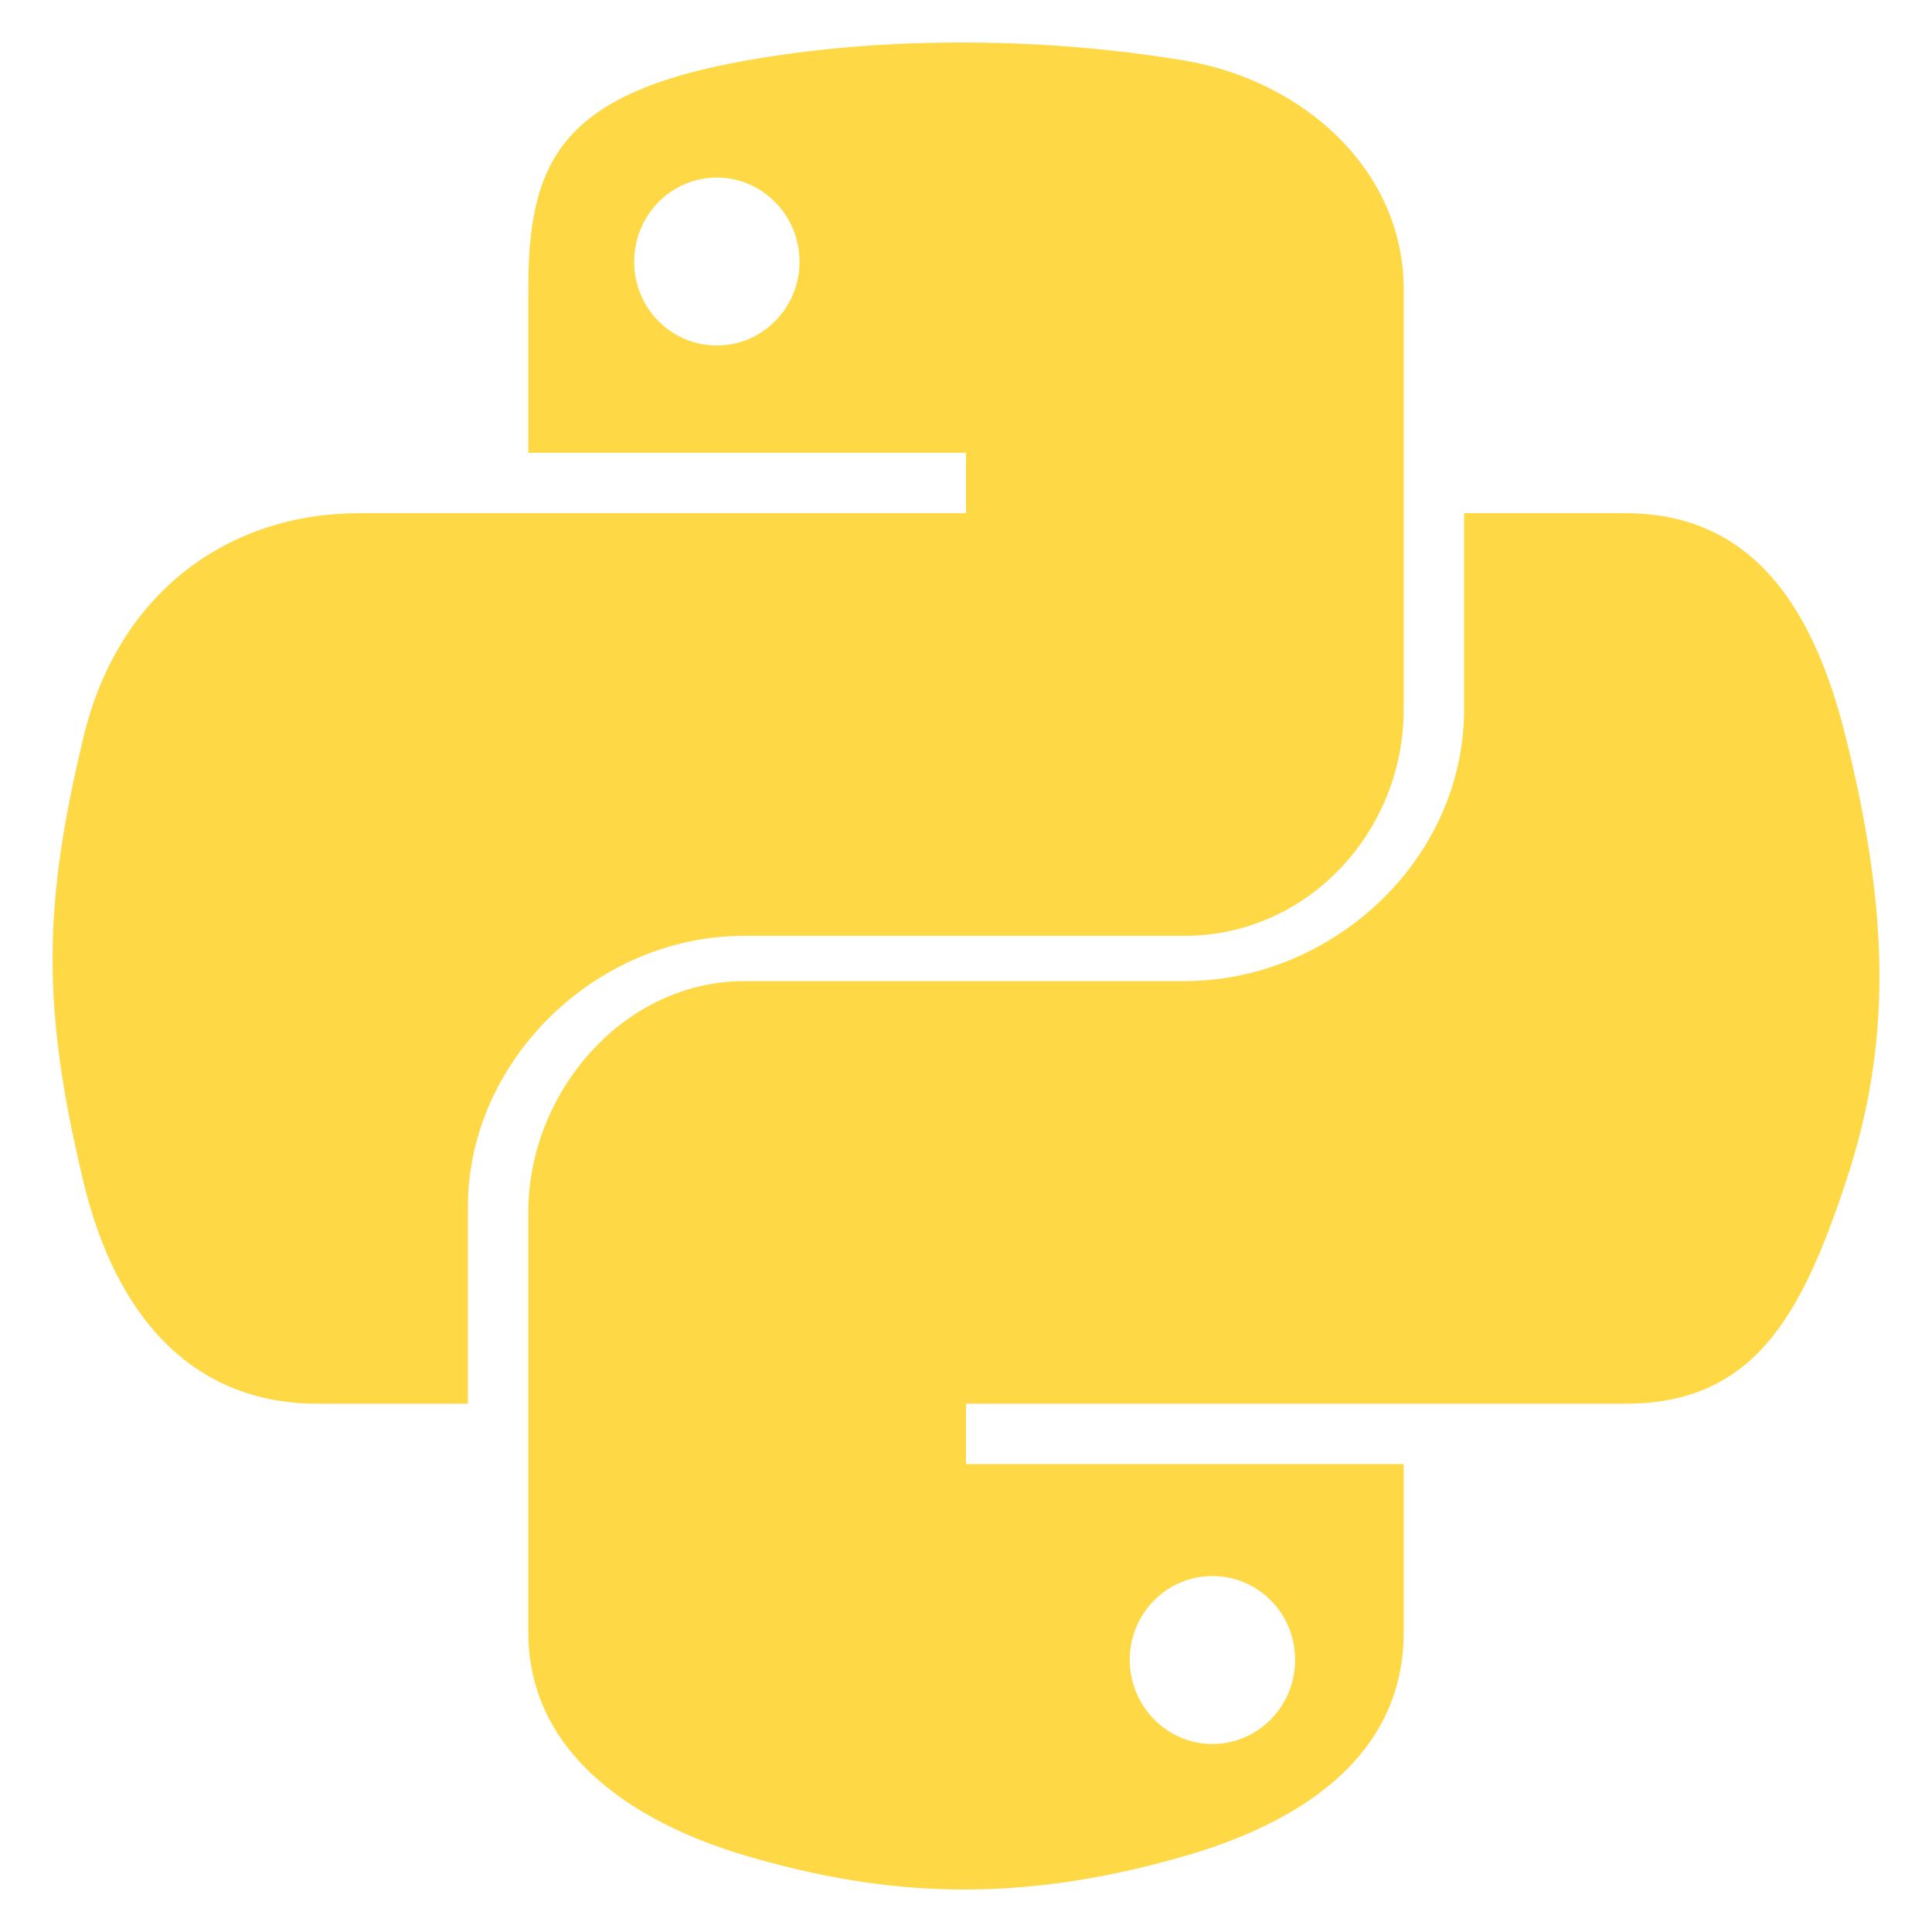
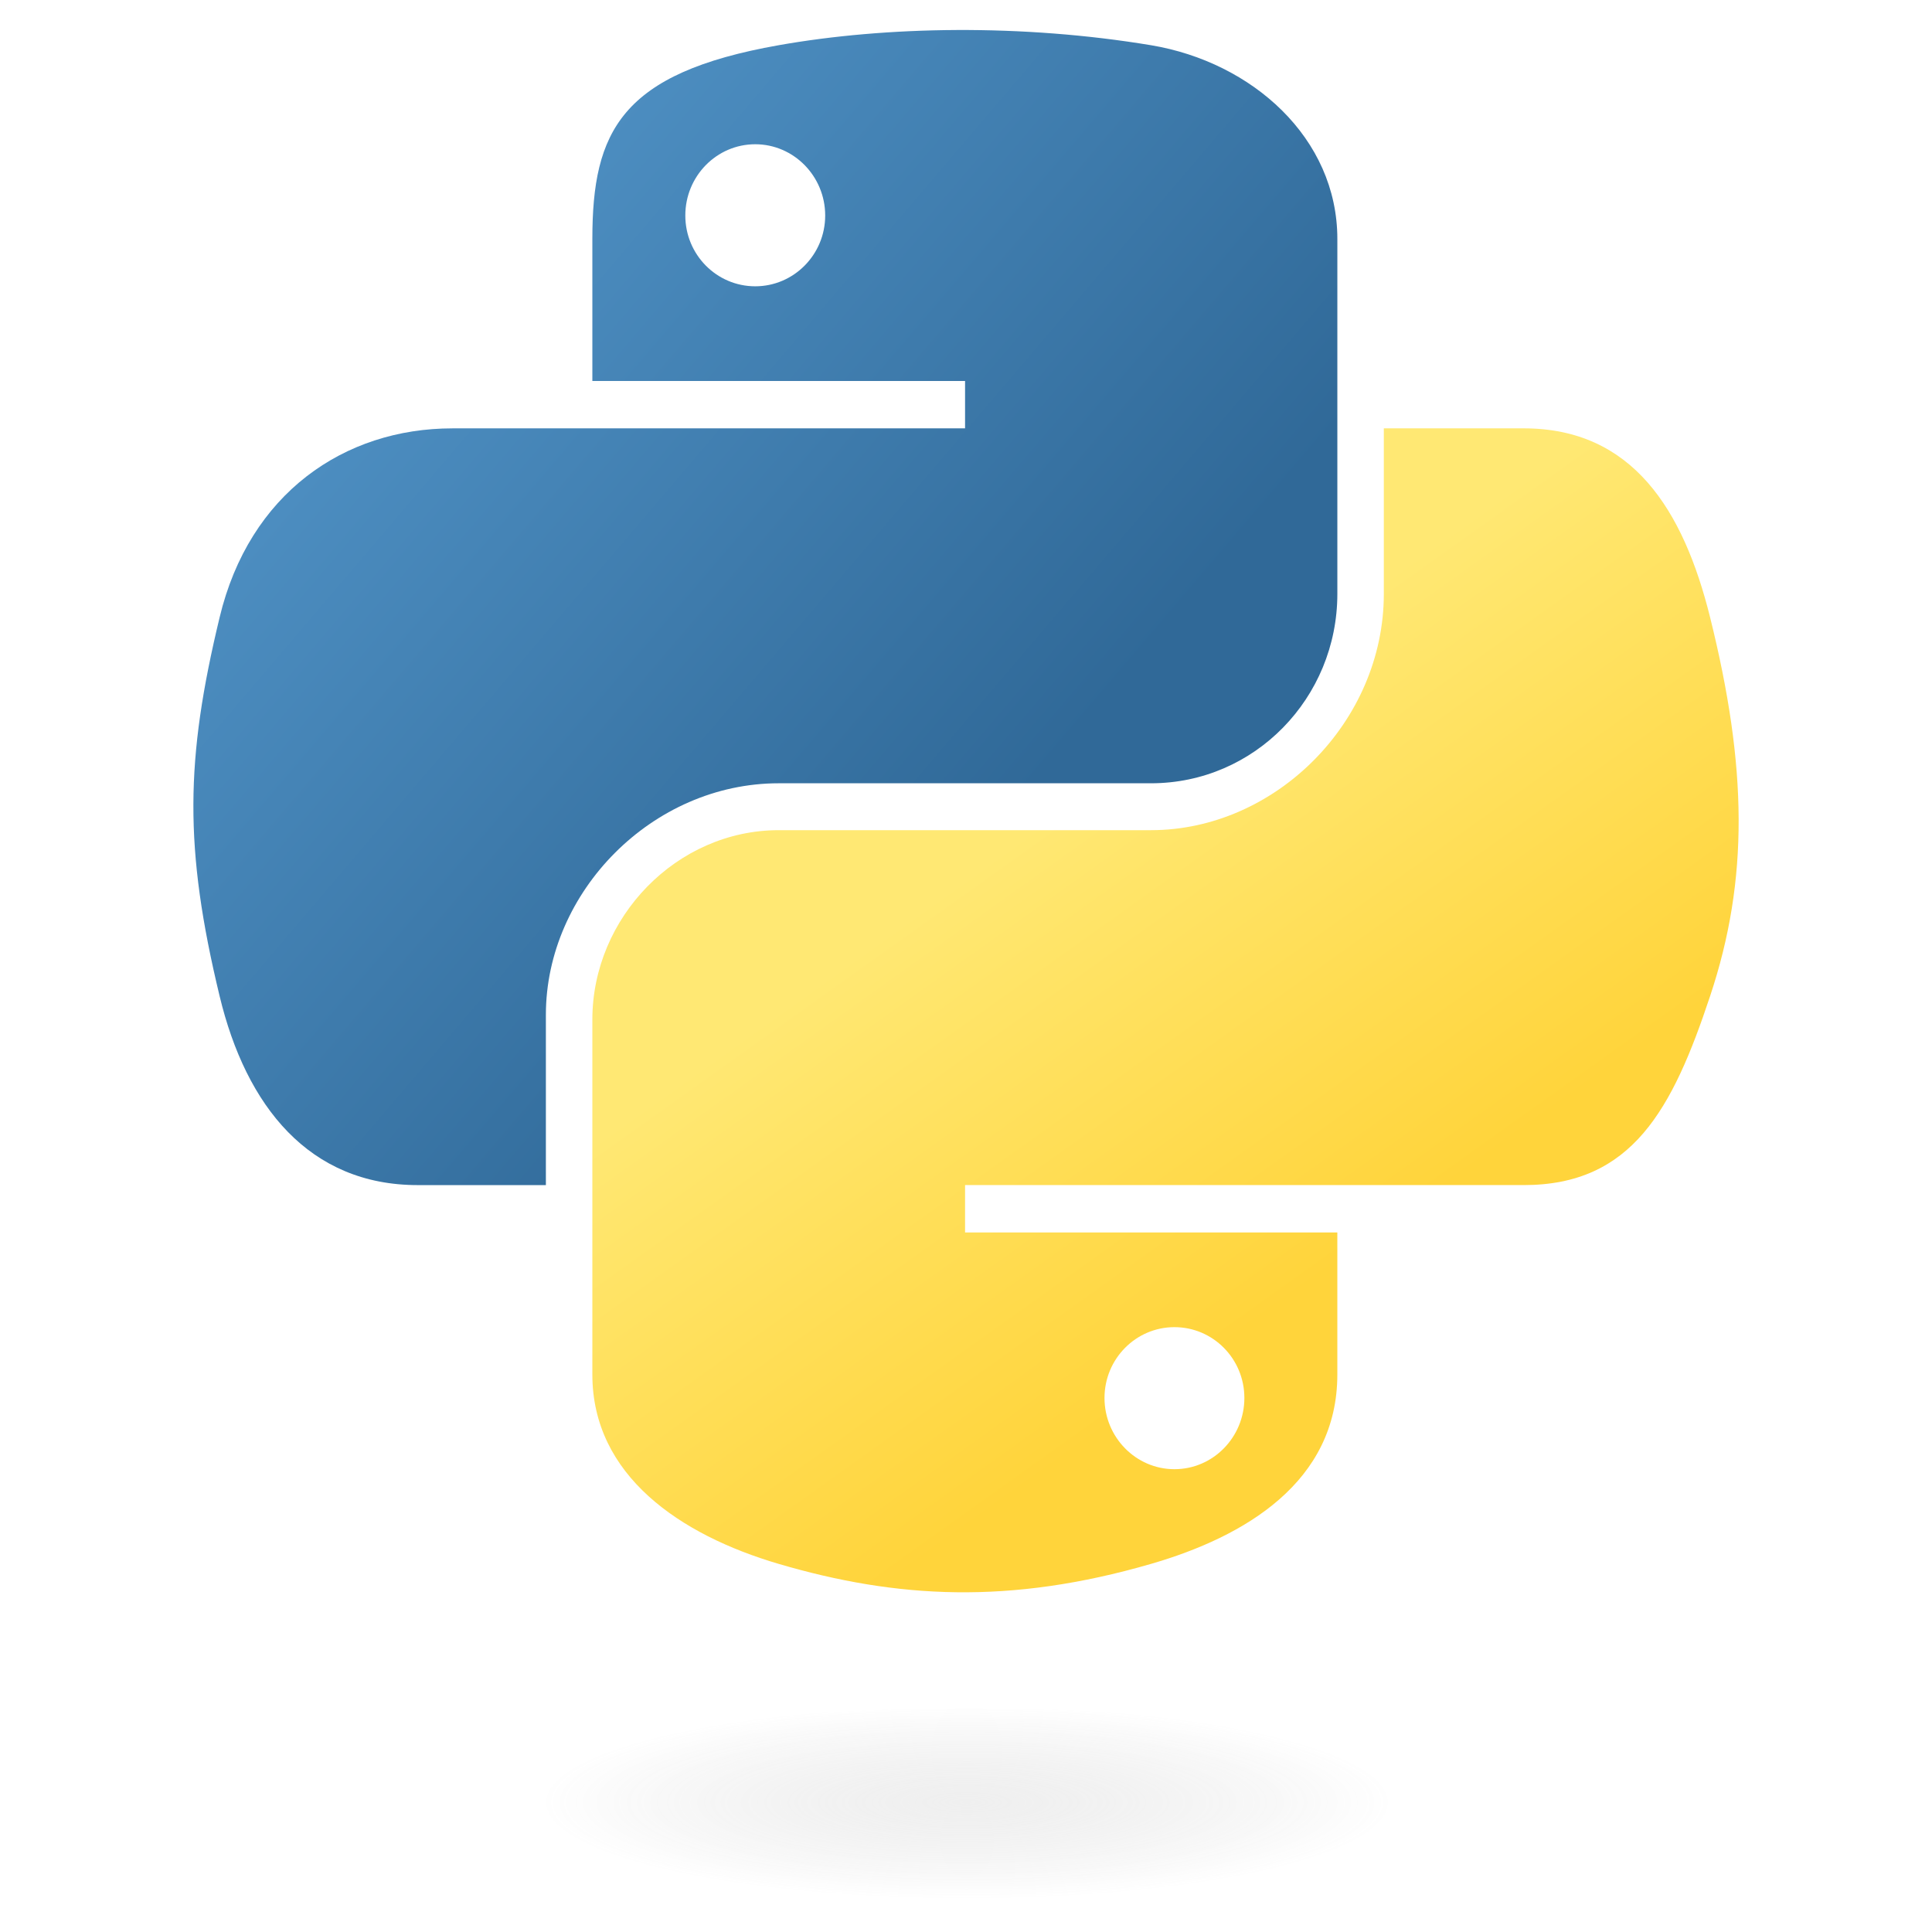
<svg xmlns="http://www.w3.org/2000/svg" viewBox="0 0 128 128">
-   <path fill="#FFD845" d="M49.33 62h29.159c8.117 0 14.511-6.868 14.511-15.019v-27.798c0-7.912-6.632-13.856-14.555-15.176-5.014-.835-10.195-1.215-15.187-1.191-4.99.023-9.612.448-13.805 1.191-12.355 2.181-14.453 6.751-14.453 15.176v10.817h29v4h-40.224c-8.484 0-15.914 5.108-18.237 14.811-2.681 11.12-2.8 17.919 0 29.53 2.075 8.642 7.03 14.659 15.515 14.659h9.946v-13.048c0-9.637 8.428-17.952 18.33-17.952zm-1.838-39.11c-3.026 0-5.478-2.479-5.478-5.545 0-3.079 2.451-5.581 5.478-5.581 3.015 0 5.479 2.502 5.479 5.581-.001 3.066-2.465 5.545-5.479 5.545zM122.281 48.811c-2.098-8.448-6.103-14.811-14.599-14.811h-10.682v12.981c0 10.05-8.794 18.019-18.511 18.019h-29.159c-7.988 0-14.33 7.326-14.33 15.326v27.8c0 7.91 6.745 12.564 14.462 14.834 9.242 2.717 17.994 3.208 29.051 0 7.349-2.129 14.487-6.411 14.487-14.834v-11.126h-29v-4h43.682c8.484 0 11.647-5.776 14.599-14.66 3.047-9.145 2.916-17.799 0-29.529zm-41.955 55.606c3.027 0 5.479 2.479 5.479 5.547 0 3.076-2.451 5.579-5.479 5.579-3.015 0-5.478-2.502-5.478-5.579 0-3.068 2.463-5.547 5.478-5.547z" />
+   <linearGradient id="a" gradientUnits="userSpaceOnUse" x1="70.252" y1="1237.476" x2="170.659" y2="1151.089" gradientTransform="matrix(.563 0 0 -.568 -29.215 707.817)">
+     <stop offset="0" stop-color="#5A9FD4" />
+     <stop offset="1" stop-color="#306998" />
+   </linearGradient>
+   <path fill="url(#a)" d="M63.391 1.988c-4.222.02-8.252.379-11.8 1.007-10.45 1.846-12.346 5.71-12.346 12.837v9.411h24.693v3.137h-33.961c-7.176 0-13.46 4.313-15.426 12.521-2.268 9.405-2.368 15.275 0 25.096 1.755 7.311 5.947 12.519 13.124 12.519h8.491v-11.282c0-8.151 7.051-15.34 15.426-15.34h24.665c6.866 0 12.346-5.654 12.346-12.548v-23.513c0-6.693-5.646-11.72-12.346-12.837-4.244-.706-8.645-1.027-12.866-1.008zm-13.354 7.569c2.55 0 4.634 2.117 4.634 4.721 0 2.593-2.083 4.69-4.634 4.69-2.56 0-4.633-2.097-4.633-4.69-.001-2.604 2.073-4.721 4.633-4.721z" />
+   <linearGradient id="b" gradientUnits="userSpaceOnUse" x1="209.474" y1="1098.811" x2="173.62" y2="1149.537" gradientTransform="matrix(.563 0 0 -.568 -29.215 707.817)">
+     <stop offset="0" stop-color="#FFD43B" />
+     <stop offset="1" stop-color="#FFE873" />
+   </linearGradient>
+   <path fill="url(#b)" d="M91.682 28.38v10.966c0 8.5-7.208 15.655-15.426 15.655h-24.665c-6.756 0-12.346 5.783-12.346 12.549v23.515c0 6.691 5.818 10.628 12.346 12.547 7.816 2.297 15.312 2.713 24.665 0 6.216-1.801 12.346-5.423 12.346-12.547v-9.412h-24.664v-3.138h37.012c7.176 0 9.852-5.005 12.348-12.519 2.578-7.735 2.467-15.174 0-25.096-1.774-7.145-5.161-12.521-12.348-12.521h-9.268zm-13.873 59.547c2.561 0 4.634 2.097 4.634 4.692 0 2.602-2.074 4.719-4.634 4.719-2.55 0-4.633-2.117-4.633-4.719 0-2.595 2.083-4.692 4.633-4.692z" />
+   <radialGradient id="c" cx="1825.678" cy="444.45" r="26.743" gradientTransform="matrix(0 -.24 -1.055 0 532.979 557.576)" gradientUnits="userSpaceOnUse">
+     <stop offset="0" stop-color="#B8B8B8" stop-opacity=".498" />
+     <stop offset="1" stop-color="#7F7F7F" stop-opacity="0" />
+   </radialGradient>
+   <path opacity=".444" fill="url(#c)" enable-background="new" d="M97.309 119.597c0 3.543-14.816 6.416-33.091 6.416-18.276 0-33.092-2.873-33.092-6.416 0-3.544 14.815-6.417 33.092-6.417 18.275 0 33.091 2.872 33.091 6.417z" />
</svg>
